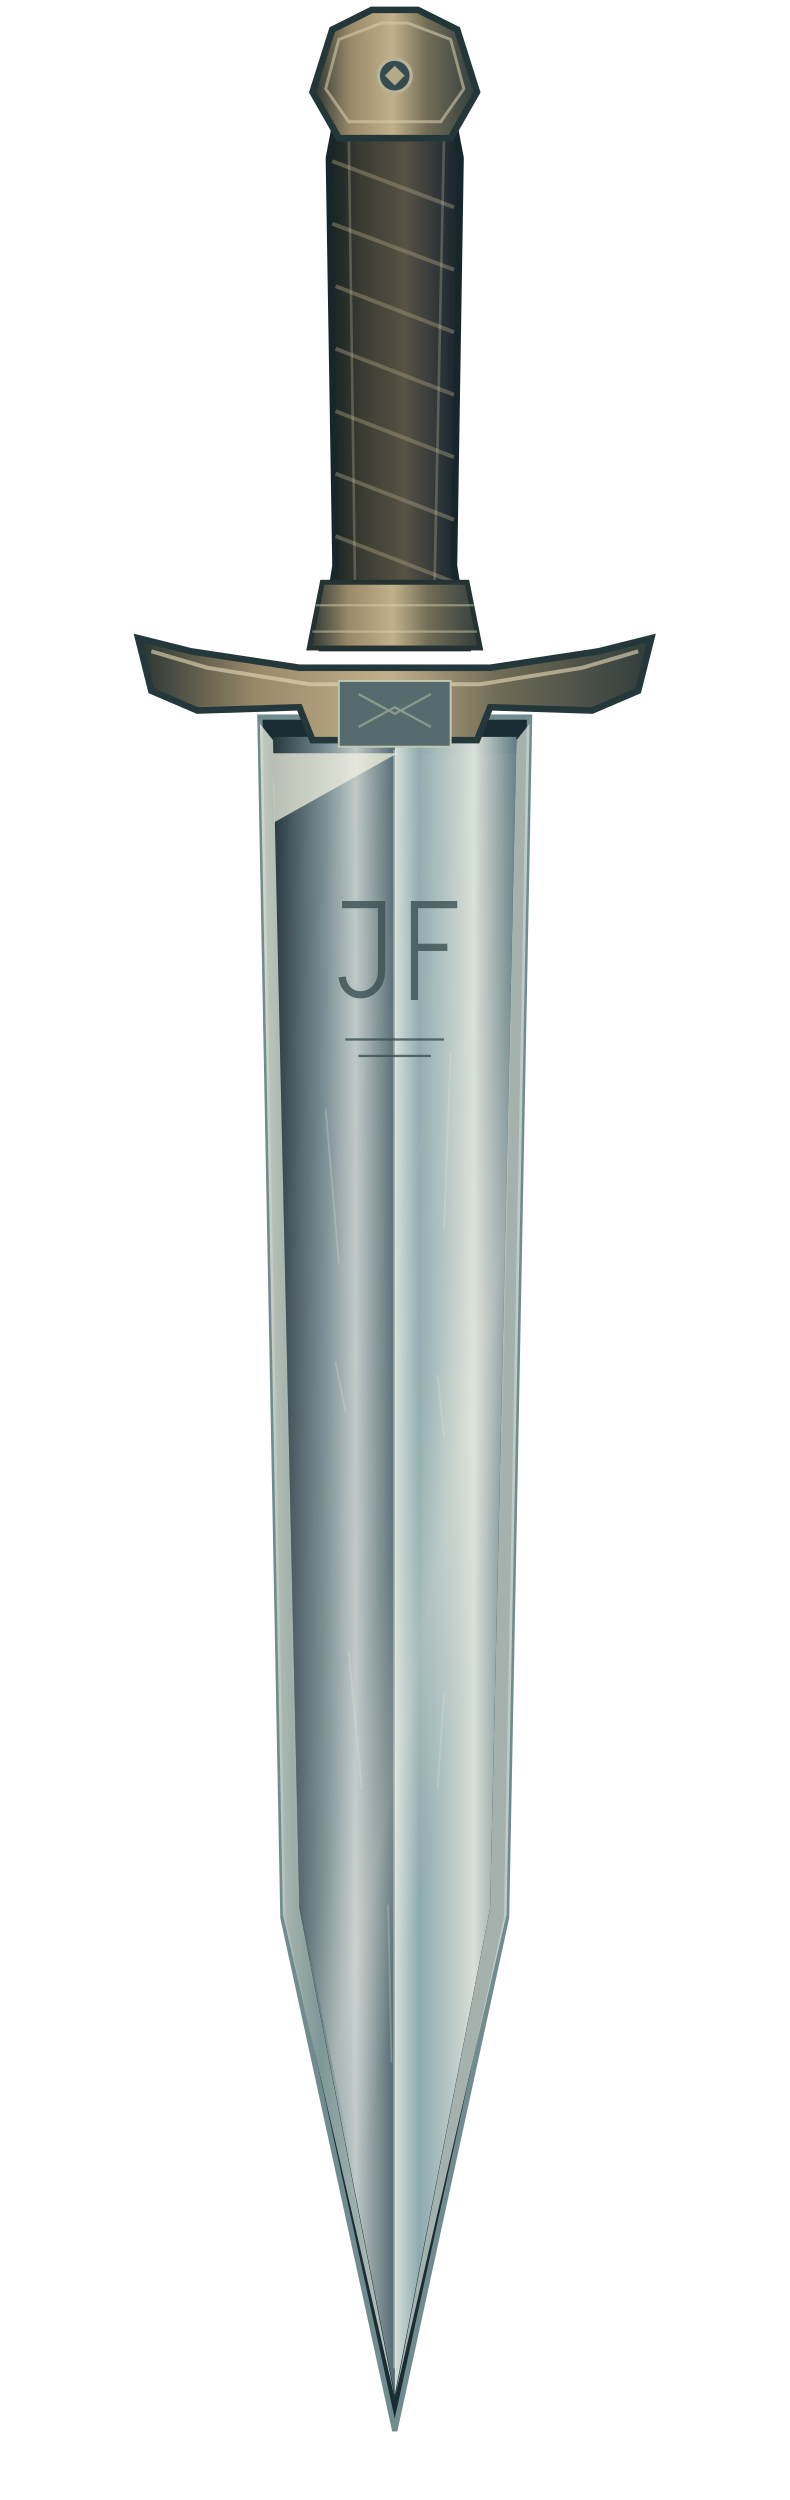
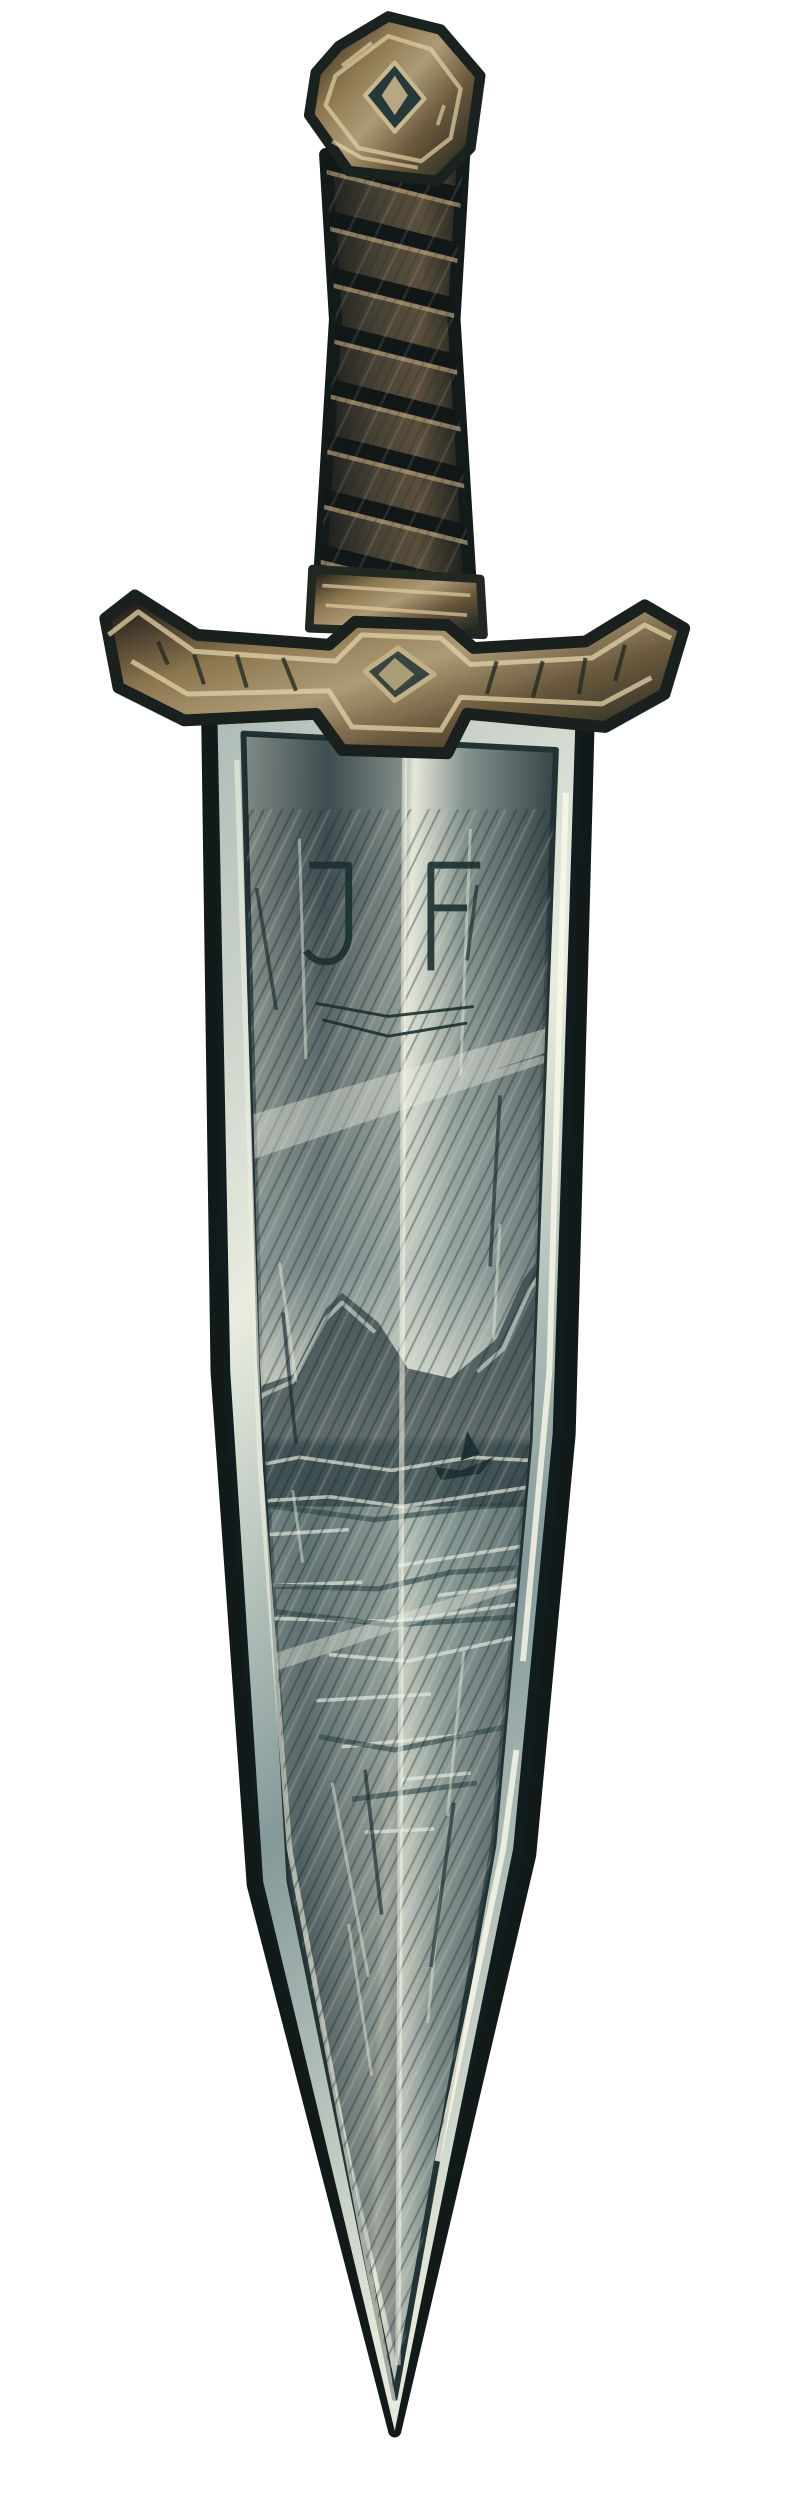
- <svg xmlns="http://www.w3.org/2000/svg" viewBox="0 0 240 760" fill="none" class="dagger-svg" aria-hidden="true" focusable="false">
+ <svg xmlns="http://www.w3.org/2000/svg" viewBox="0 0 240 760" fill="none">
  <defs>
-     <linearGradient id="pd-steel-left" x1="0" x2="1">
-       <stop stop-color="#26363e" />
-       <stop offset=".42" stop-color="#778c91" />
-       <stop offset=".68" stop-color="#bdc8c7" />
-       <stop offset="1" stop-color="#526970" />
+     <linearGradient id="steel" x1="0" x2="1" y1="0" y2=".14">
+       <stop stop-color="#bac1b9" />
+       <stop offset=".27" stop-color="#536265" />
+       <stop offset=".52" stop-color="#c2cac1" />
+       <stop offset=".54" stop-color="#e6e7d8" />
+       <stop offset=".7" stop-color="#84938f" />
+       <stop offset="1" stop-color="#334044" />
    </linearGradient>
-     <linearGradient id="pd-steel-right" x1="0" x2="1">
-       <stop stop-color="#d5dfdb" />
-       <stop offset=".2" stop-color="#8eaaae" />
-       <stop offset=".65" stop-color="#d8dfd7" />
-       <stop offset="1" stop-color="#617b84" />
+     <linearGradient id="edge" x1="0" x2=".22" y1="0" y2="1">
+       <stop stop-color="#adbab5" />
+       <stop offset=".35" stop-color="#e9eddf" />
+       <stop offset=".66" stop-color="#849999" />
+       <stop offset="1" stop-color="#e4e8da" />
    </linearGradient>
-     <linearGradient id="pd-edge" x1="0" x2="1">
-       <stop stop-color="#e1e5d7" />
-       <stop offset=".45" stop-color="#8faaa9" />
-       <stop offset="1" stop-color="#dce4d9" />
+     <linearGradient id="guard" x1="0" x2=".96" y1=".1" y2=".9">
+       <stop stop-color="#211e19" />
+       <stop offset=".28" stop-color="#8d7750" />
+       <stop offset=".5" stop-color="#ad9b76" />
+       <stop offset=".72" stop-color="#69583c" />
+       <stop offset="1" stop-color="#242821" />
    </linearGradient>
-     <linearGradient id="pd-bronze" x1="0" x2="1">
-       <stop stop-color="#293432" />
-       <stop offset=".23" stop-color="#998969" />
-       <stop offset=".49" stop-color="#c1b18b" />
-       <stop offset=".7" stop-color="#716c56" />
-       <stop offset="1" stop-color="#303d3c" />
+     <linearGradient id="grip" x1="0" x2="1" y1="0" y2=".04">
+       <stop stop-color="#151918" />
+       <stop offset=".4" stop-color="#474235" />
+       <stop offset=".68" stop-color="#5c4f3c" />
+       <stop offset="1" stop-color="#1a1f1b" />
    </linearGradient>
-     <linearGradient id="pd-leather" x1="0" x2="1">
-       <stop stop-color="#101b20" />
-       <stop offset=".28" stop-color="#3b3d32" />
-       <stop offset=".57" stop-color="#575244" />
-       <stop offset=".85" stop-color="#263036" />
-       <stop offset="1" stop-color="#111f25" />
+     <linearGradient id="sky" x1="0" x2="0" y1="0" y2="1">
+       <stop stop-color="#e4e8db" stop-opacity="0" />
+       <stop offset=".34" stop-color="#a7b6b3" stop-opacity=".52" />
+       <stop offset=".49" stop-color="#f1efe0" stop-opacity=".94" />
+       <stop offset=".5" stop-color="#819895" stop-opacity=".53" />
+       <stop offset="1" stop-color="#d6e1d9" stop-opacity="0" />
    </linearGradient>
-     <linearGradient id="pd-sheen" x1="0" y1="0" x2="1" y2="1">
-       <stop stop-color="#e8ece1" stop-opacity="0" />
-       <stop offset=".48" stop-color="#f5f4e6" stop-opacity=".15" />
-       <stop offset=".55" stop-color="#f5f4e6" stop-opacity=".6" />
-       <stop offset=".62" stop-color="#f5f4e6" stop-opacity="0" />
-     </linearGradient>
-     <clipPath id="pd-blade-clip">
-       <path d="M83 229H157L150 573 120 721 90 573Z" />
+     <clipPath id="facet">
+       <path d="M74 223 169 228 161 438 150 561 120 729 88 572 79 414Z" />
    </clipPath>
-     <clipPath id="pd-memory-clip">
-       <path d="M92 251H148L143 567 120 687 97 567Z" />
+     <clipPath id="leather">
+       <path d="m99 47 42-1-3 51 5 82-6 13h-33l-7-13 5-82Z" />
    </clipPath>
+     <pattern id="hatching" width="8" height="9" patternUnits="userSpaceOnUse" patternTransform="rotate(26)">
+       <path d="M1 0v9m3-9v9" stroke="#172423" stroke-opacity=".32" stroke-width=".65" />
+       <path d="M6 0v9" stroke="#ecede0" stroke-opacity=".18" stroke-width=".7" />
+     </pattern>
  </defs>
-   <g class="dagger-blade">
-     <path d="M79 218H161L154 583 120 739 86 583Z" fill="#192c33" stroke="#718c8e" stroke-width="1.6" />
-     <path d="M83 224H120V728L91 580Z" fill="url(#pd-steel-left)" />
-     <path d="M120 224H157L149 580 120 728Z" fill="url(#pd-steel-right)" />
-     <path d="M83 225 91 580 120 729 86 582 79 220Z" fill="url(#pd-edge)" opacity=".85" />
-     <path d="M157 225 149 580 120 729 154 582 161 220Z" fill="#dbe4dc" opacity=".72" />
-     <path d="M120 228V720" stroke="#e3e8db" stroke-width="1" opacity=".42" />
-     <path d="m99 337 4 47m-1 30 3 15m32-109-2 54m-2 44 2 19m-29 65 4 42m25-29-2 29m-15 35 1 48" fill="none" stroke="#e5e8db" stroke-width=".55" opacity=".25" />
-   </g>
-   <g class="blade-engraving" fill="none" stroke="#33494c" opacity=".8">
-     <path d="M104 275h12v20c0 9-11 10-12 2m22 7v-29h13m-13 13h10" stroke-width="2.2" />
-     <path d="M105 316h30m-26 5h22" stroke-width=".7" />
-   </g>
-   <g class="dagger-hilt">
-     <path d="M104 27 100 48 102 172 98 197H142L138 172 140 48 136 27Z" fill="url(#pd-leather)" stroke="#17262b" stroke-width="2" />
-     <g fill="none" stroke="#a49979" stroke-width="1.2" opacity=".45">
-       <path d="m101 49 37 14m-37 5 37 14m-36 5 36 14m-36 5 36 14m-36 5 36 14m-36 5 36 14m-36 5 36 14m-37 5 38 14" />
+   <g id="dagger-art" stroke-linejoin="round">
+     <path d="m63 207 116 4-6 225-12 128-41 175-43-166-11-156Z" fill="#111c1f" stroke="#121919" stroke-width="4" />
+     <path d="m66 213 109 4-7 219-12 126-36 177-40-167-10-155Z" fill="url(#edge)" />
+     <path d="m74 223 95 5-8 210-11 123-30 168-32-157-9-158Z" fill="url(#steel)" stroke="#233235" stroke-width="1.8" />
+     <path d="m74 223 49 3-2 494-33-148-9-158Z" fill="#142326" opacity=".34" />
+     <path d="m72 231 7 214 9 117 32 170" stroke="#eceddf" stroke-opacity=".64" stroke-width="1.6" />
+     <path d="m172 241-5 176-8 88m-2 27-4 30-20 95" stroke="#fbfae9" stroke-opacity=".8" stroke-width="1.8" />
+     <g clip-path="url(#facet)">
+       <path d="M69 268h110v344H69z" fill="url(#sky)" />
+       <path d="m70 433 10-12 9-3 10-20 5-5 11 9 9 14 13 3 14-12 8-18 19-25v94H69Z" fill="#334345" opacity=".75" />
+       <path d="m71 434 9-10 9-4 10-19 5-5 10 9m31 12 8-7 8-18 17-24" stroke="#bfcac2" stroke-opacity=".76" stroke-width="1.3" />
+       <path d="m65 448 26-5 28 4 24-4 37 2m-111 12 31-2 22 3 39-6 18 2m-105 13 32-2m15 11 38-6 17 1m-93 11 27-1m23 4 24-3m-74 10 37 1 42-6m-62 16 24 2 36-8m-64 20 35-2m-27 16 41-4m-23 14 21-2m-32 18 21-1" stroke="#e7ebe1" stroke-opacity=".68" stroke-width="1.1" />
+       <path d="m76 457 38 5 32-4 35-2m-107 26 41 1 22-5 43-3m-96 15 35 4 46-3m-68 37 23 4 43-9m-56 24 38-5" stroke="#2e4648" stroke-opacity=".62" stroke-width="1.6" />
+       <path d="m132 446 8 1 10-4-4 5-12 2Zm8-2 2-9 4 7Z" fill="#203235" />
+       <path d="M66 246h111v483H66z" fill="url(#hatching)" />
+       <path d="m66 342 109-32v7L66 353Zm0 8 109-32v2L66 356Zm0 158 109-34v3L66 514Z" fill="#edf0e3" opacity=".39" />
+       <path d="m91 255 2 67m-8 62 5 36m-1 33 3 22m9 67 11 59m31-349-3 75m12 45-2 35m-9 95-5 50m-2 21-4 42m-24-30 7 46" stroke="#e5e7d9" stroke-opacity=".48" stroke-width=".9" />
+       <path d="m78 270 6 37m2 92 4 40m55-170-3 23m10 41-3 52m-38 153 5 44m22-34-7 50" stroke="#18272c" stroke-opacity=".64" stroke-width="1.1" />
+       <path d="m123 228-2 491" stroke="#f7f7e7" stroke-opacity=".54" stroke-width="1.6" />
    </g>
-     <path d="M106 39 108 183M135 41l-3 141" fill="none" stroke="#d2c4a4" stroke-width=".8" opacity=".28" />
-     <path d="M98 177H142L146 197H94Z" fill="url(#pd-bronze)" stroke="#243332" stroke-width="1.5" />
-     <path d="M96 184H144M95 192h50" stroke="#e0d4ae" stroke-width=".7" opacity=".45" />
-     <path d="M42 194 58 198 91 203H149L182 198 198 194 194 210 180 216 149 215 145 225H95L91 215 60 216 46 210Z" fill="url(#pd-bronze)" stroke="#24373a" stroke-width="2" />
-     <path d="m46 198 17 5 31 5h52l31-5 17-5" fill="none" stroke="#e3d6b4" stroke-width="1.2" opacity=".63" />
-     <path d="M103 207h34v20h-34Z" fill="#566b6e" stroke="#c0c7af" stroke-width=".6" />
-     <path d="m109 211 11 6 11-6m-22 10 11-6 11 6" fill="none" stroke="#aeb7a1" stroke-width=".7" opacity=".6" />
-     <path d="M101 9 113 3H127L139 9 145 28 137 42H103L95 28Z" fill="url(#pd-bronze)" stroke="#233738" stroke-width="2" />
-     <path d="m103 12 13-5h8l13 5 4 15-7 10h-28l-7-10Z" fill="none" stroke="#d8ccaa" stroke-width=".9" opacity=".58" />
-     <circle cx="120" cy="23" r="5" fill="#354b4f" stroke="#b7b496" stroke-width="1" />
-     <path d="m117 23 3-3 3 3-3 3Z" fill="#b3aa88" />
-   </g>
-   <g clip-path="url(#pd-blade-clip)">
-     <path d="M67 220H176V738H67Z" fill="url(#pd-sheen)" opacity=".38" />
-     <path class="blade-glint" d="m53 242 132-73v24L53 267Z" fill="#f2f2df" opacity=".72" />
+     <g stroke="#1c3031" stroke-opacity=".9">
+       <path d="M94 263h12v21c0 9-9 11-13 5m38 6v-32h15m-15 13h11" stroke-width="2.1" />
+       <path d="m96 305 22 4 26-3m-46 4 20 5 24-4" stroke-width=".9" />
+     </g>
+     <path d="m99 47 42-1-3 51 5 82-6 13h-33l-7-13 5-82Z" fill="url(#grip)" stroke="#131b1a" stroke-width="4" />
+     <g clip-path="url(#leather)">
+       <path d="m94 48 52 13m-52 4 52 13m-52 4 52 13m-52 4 52 13m-52 4 52 13m-52 4 52 13m-52 4 52 13m-52 4 52 13" stroke="#111616" stroke-width="4.8" />
+       <path d="m94 51 52 13m-52 4 52 13m-52 4 52 13m-52 4 52 13m-52 4 52 13m-52 4 52 13m-52 4 52 13m-52 4 52 13" stroke="#b39b75" stroke-opacity=".7" stroke-width="1.35" />
+       <path d="M95 48h54v140H95z" fill="url(#hatching)" opacity=".65" />
+     </g>
+     <path d="m95 173 51 3 1 17-53-2Z" fill="url(#guard)" stroke="#222821" stroke-width="2.6" />
+     <path d="m98 178 45 3m-44 3 43 3" stroke="#e4d0a3" stroke-opacity=".68" stroke-width="1.1" />
+     <path d="m32 188 9-7 19 12 40 3 8-7 28 1 8 7 34-2 18-11 12 7-6 20-18 10-42-4-6 12-32-1-8-11-40 2-20-10Z" fill="url(#guard)" stroke="#19201d" stroke-width="3.6" />
+     <path d="m33 193 9-7 17 12 43 3 8-8 24 1 9 8 37-2 16-10 8 4m-164 7 17 10 43-1 7 11 27 1 6-10 43 2 15-8" stroke="#e1d0a7" stroke-opacity=".76" stroke-width="1.5" />
+     <path d="m48 195 3 7m8-3 3 9m10-9 3 10m11-9 4 10m61-9-3 10m17-10-3 11m16-12-2 11m14-15-3 11" stroke="#222a22" stroke-opacity=".78" stroke-width="1.25" />
+     <path d="m111 204 10-7 11 8-12 8Z" fill="#374440" stroke="#c2b186" stroke-width="1.5" />
+     <path d="m120 200 6 5-6 5-5-5Z" fill="#ac9d79" />
+     <path d="m103 14 15-9 16 4 12 14-3 22-10 10-27-3-12-17 2-13Z" fill="url(#guard)" stroke="#1a221f" stroke-width="3.2" />
+     <path d="m102 23 16-12 13 4 9 12-3 15-9 7-19-4-10-13Z" stroke="#e0cea3" stroke-opacity=".72" stroke-width="1.3" />
+     <path d="m120 19 9 11-9 10-9-11Z" fill="#273838" stroke="#c6b88f" stroke-width="1.3" />
+     <path d="m120 23 4 6-4 6-4-6Z" fill="#b8a784" />
+     <path d="m101 43 9 5 17 3m-23-31 9-7m20 25 2-6" stroke="#f4dfb2" stroke-opacity=".6" stroke-width="1.15" />
  </g>
</svg>
